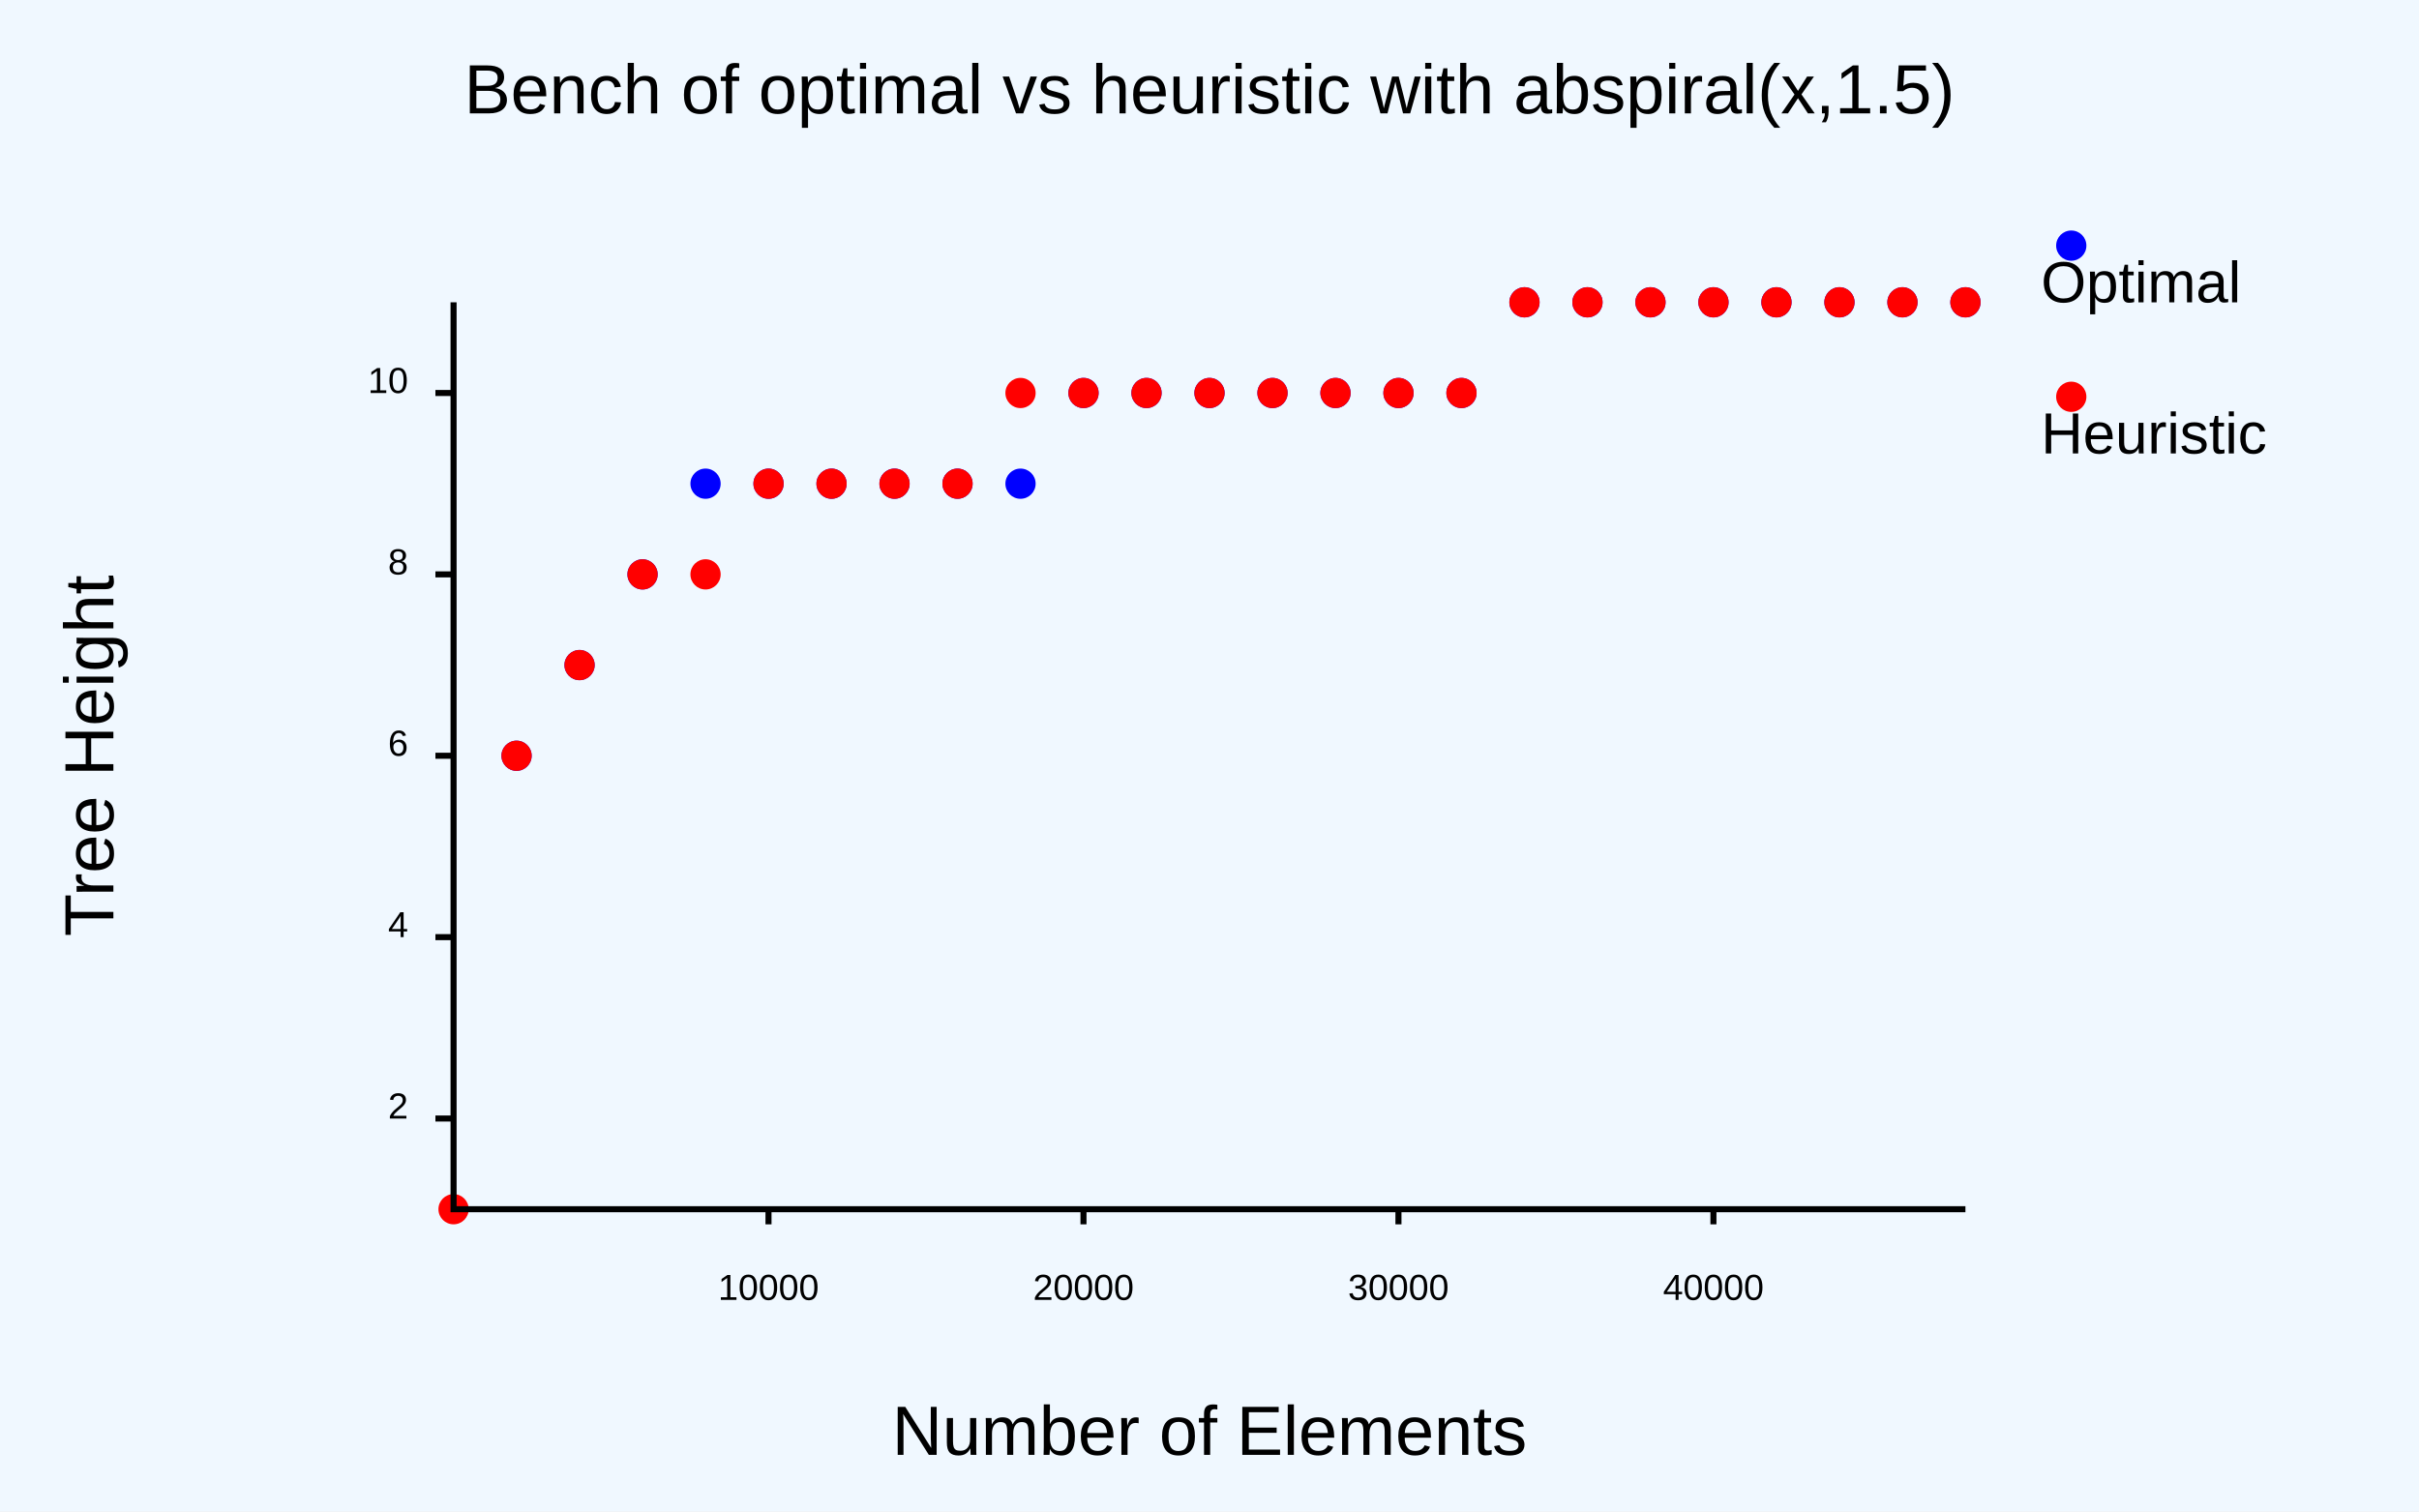
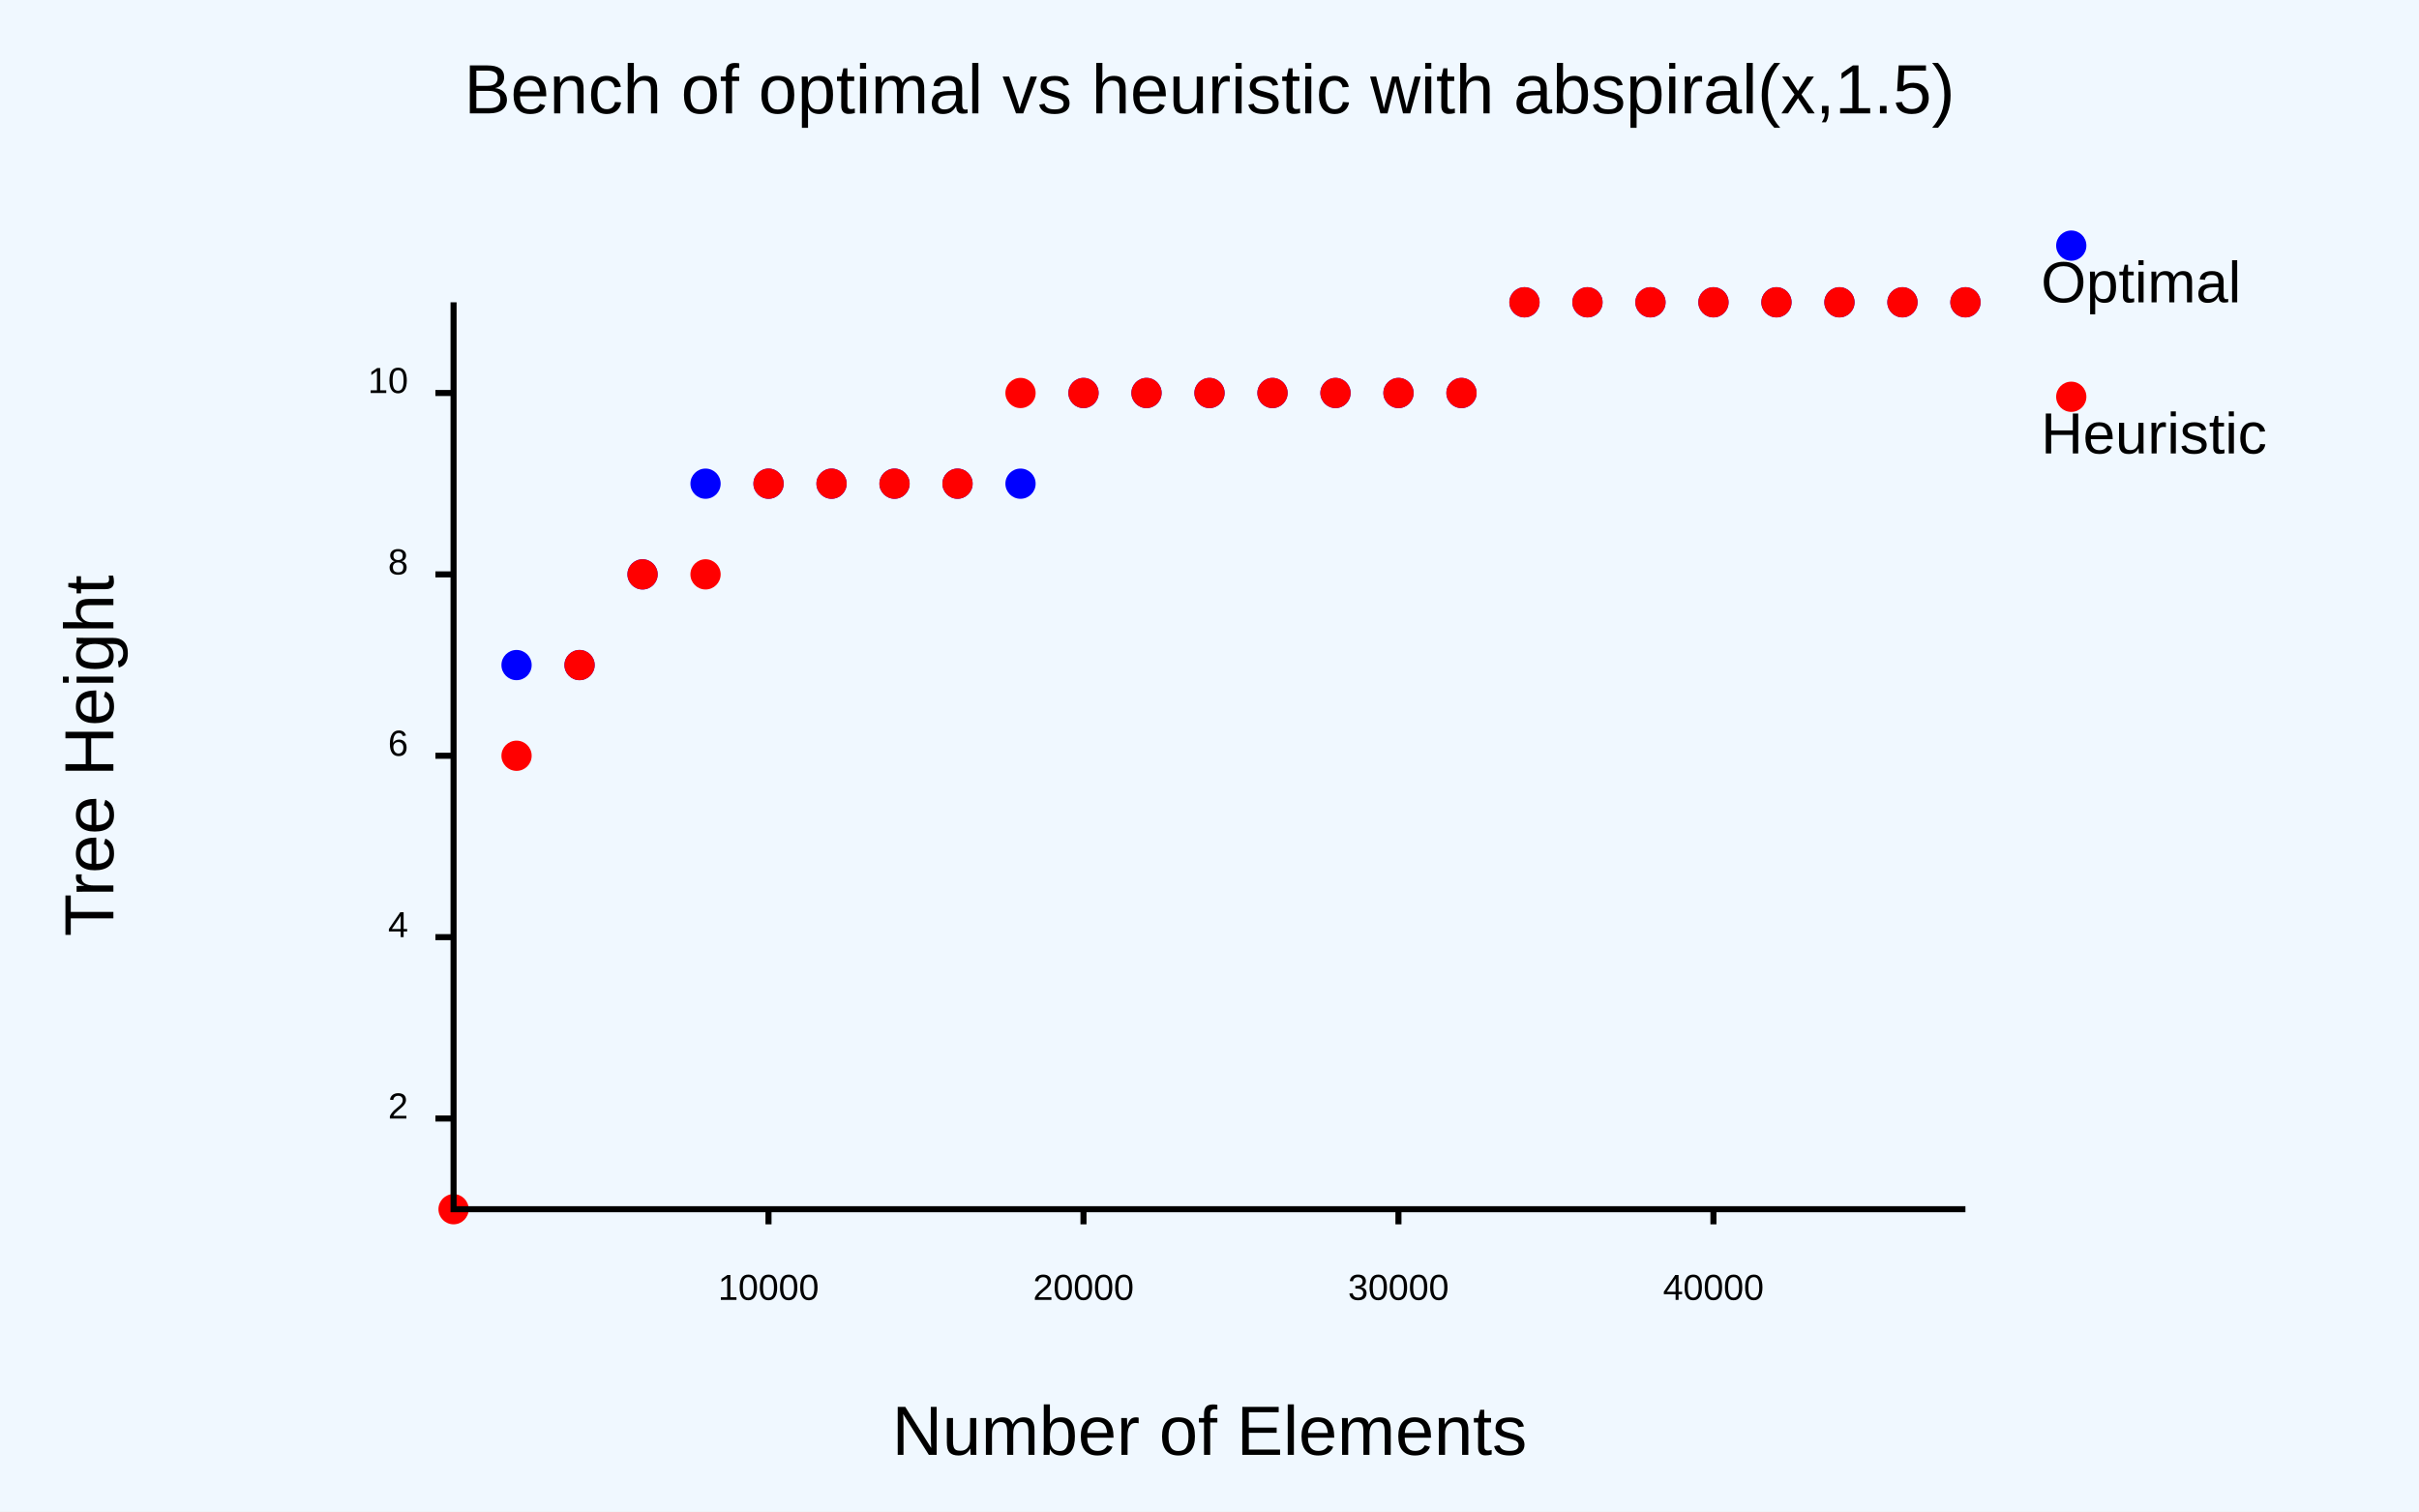
<svg xmlns="http://www.w3.org/2000/svg" class="poloto" width="800" height="500" viewBox="0 0 800 500">
  <style>.poloto {
                    font-family: "Arial";
                    stroke-width:2;
                    }
                    .poloto_text{fill: var(--poloto_fg_color,black);  }
                    .poloto_axis_lines{stroke: var(--poloto_fg_color,black);stoke-width:3;fill:none}
                    .poloto_background{fill: var(--poloto_bg_color,aliceblue); }
                    .poloto0stroke{stroke:  var(--poloto_color0,blue); }
                    .poloto1stroke{stroke:  var(--poloto_color1,red); }
                    .poloto2stroke{stroke:  var(--poloto_color2,green); }
                    .poloto3stroke{stroke:  var(--poloto_color3,gold); }
                    .poloto4stroke{stroke:  var(--poloto_color4,aqua); }
                    .poloto5stroke{stroke:  var(--poloto_color5,brown); }
                    .poloto6stroke{stroke:  var(--poloto_color6,lime); }
                    .poloto7stroke{stroke:  var(--poloto_color7,chocolate); }
                    .poloto0fill{fill:var(--poloto_color0,blue);}
                    .poloto1fill{fill:var(--poloto_color1,red);}
                    .poloto2fill{fill:var(--poloto_color2,green);}
                    .poloto3fill{fill:var(--poloto_color3,gold);}
                    .poloto4fill{fill:var(--poloto_color4,aqua);}
                    .poloto5fill{fill:var(--poloto_color5,brown);}
                    .poloto6fill{fill:var(--poloto_color6,lime);}
                    .poloto7fill{fill:var(--poloto_color7,chocolate);}</style>
  <rect class="poloto_background" fill="white" x="0" y="0" width="800" height="500" />
  <line class="poloto_axis_lines" stroke="black" x1="254.156" x2="254.156" y1="400" y2="405" />
  <text class="poloto_text" alignment-baseline="start" text-anchor="middle" x="254.156" y="430">10000</text>
  <line class="poloto_axis_lines" stroke="black" x1="358.323" x2="358.323" y1="400" y2="405" />
  <text class="poloto_text" alignment-baseline="start" text-anchor="middle" x="358.323" y="430">20000</text>
  <line class="poloto_axis_lines" stroke="black" x1="462.49" x2="462.49" y1="400" y2="405" />
  <text class="poloto_text" alignment-baseline="start" text-anchor="middle" x="462.49" y="430">30000</text>
  <line class="poloto_axis_lines" stroke="black" x1="566.656" x2="566.656" y1="400" y2="405" />
  <text class="poloto_text" alignment-baseline="start" text-anchor="middle" x="566.656" y="430">40000</text>
  <line class="poloto_axis_lines" stroke="black" x1="150" x2="144" y1="370" y2="370" />
  <text class="poloto_text" alignment-baseline="middle" text-anchor="end" x="135" y="370">2</text>
  <line class="poloto_axis_lines" stroke="black" x1="150" x2="144" y1="310" y2="310" />
  <text class="poloto_text" alignment-baseline="middle" text-anchor="end" x="135" y="310">4</text>
  <line class="poloto_axis_lines" stroke="black" x1="150" x2="144" y1="250" y2="250" />
  <text class="poloto_text" alignment-baseline="middle" text-anchor="end" x="135" y="250">6</text>
  <line class="poloto_axis_lines" stroke="black" x1="150" x2="144" y1="190" y2="190" />
  <text class="poloto_text" alignment-baseline="middle" text-anchor="end" x="135" y="190">8</text>
  <line class="poloto_axis_lines" stroke="black" x1="150" x2="144" y1="130" y2="130" />
  <text class="poloto_text" alignment-baseline="middle" text-anchor="end" x="135" y="130">10</text>
  <text class="poloto_text" alignment-baseline="middle" text-anchor="start" font-size="large" x="675" y="100">Optimal</text>
  <circle class="poloto0fill" cx="685" cy="81.25" r="5" />
  <g class="poloto0fill">
-     <circle cx="170.833" cy="250" r="5" />
+     <circle cx="170.833" cy="220" r="5" />
    <circle cx="191.667" cy="220" r="5" />
    <circle cx="212.5" cy="190" r="5" />
    <circle cx="233.333" cy="160" r="5" />
    <circle cx="254.167" cy="160" r="5" />
    <circle cx="275" cy="160" r="5" />
    <circle cx="295.833" cy="160" r="5" />
    <circle cx="316.667" cy="160" r="5" />
    <circle cx="337.5" cy="160" r="5" />
    <circle cx="358.333" cy="130" r="5" />
    <circle cx="379.167" cy="130" r="5" />
    <circle cx="400" cy="130" r="5" />
    <circle cx="420.833" cy="130" r="5" />
    <circle cx="441.667" cy="130" r="5" />
    <circle cx="462.5" cy="130" r="5" />
    <circle cx="483.333" cy="130" r="5" />
    <circle cx="504.167" cy="100" r="5" />
    <circle cx="525" cy="100" r="5" />
    <circle cx="545.833" cy="100" r="5" />
    <circle cx="566.667" cy="100" r="5" />
    <circle cx="587.5" cy="100" r="5" />
    <circle cx="608.333" cy="100" r="5" />
    <circle cx="629.167" cy="100" r="5" />
    <circle cx="650" cy="100" r="5" />
  </g>
  <text class="poloto_text" alignment-baseline="middle" text-anchor="start" font-size="large" x="675" y="150">Heuristic</text>
  <circle class="poloto1fill" cx="685" cy="131.25" r="5" />
  <g class="poloto1fill">
    <circle cx="150" cy="400" r="5" />
    <circle cx="170.833" cy="250" r="5" />
    <circle cx="191.667" cy="220" r="5" />
    <circle cx="212.5" cy="190" r="5" />
    <circle cx="233.333" cy="190" r="5" />
    <circle cx="254.167" cy="160" r="5" />
    <circle cx="275" cy="160" r="5" />
    <circle cx="295.833" cy="160" r="5" />
    <circle cx="316.667" cy="160" r="5" />
    <circle cx="337.5" cy="130" r="5" />
    <circle cx="358.333" cy="130" r="5" />
    <circle cx="379.167" cy="130" r="5" />
    <circle cx="400" cy="130" r="5" />
    <circle cx="420.833" cy="130" r="5" />
    <circle cx="441.667" cy="130" r="5" />
    <circle cx="462.5" cy="130" r="5" />
    <circle cx="483.333" cy="130" r="5" />
    <circle cx="504.167" cy="100" r="5" />
    <circle cx="525" cy="100" r="5" />
    <circle cx="545.833" cy="100" r="5" />
    <circle cx="566.667" cy="100" r="5" />
    <circle cx="587.5" cy="100" r="5" />
    <circle cx="608.333" cy="100" r="5" />
    <circle cx="629.167" cy="100" r="5" />
    <circle cx="650" cy="100" r="5" />
  </g>
  <text class="poloto_text" alignment-baseline="start" text-anchor="middle" font-size="x-large" x="400" y="37.5">Bench of optimal vs heuristic with abspiral(x,1.5)</text>
  <text class="poloto_text" alignment-baseline="start" text-anchor="middle" font-size="x-large" x="400" y="481.25">Number of Elements</text>
  <text class="poloto_text" alignment-baseline="start" text-anchor="middle" font-size="x-large" transform="rotate(-90,37.5,250)" x="37.5" y="250">Tree Height</text>
  <path stroke="black" fill="none" class="poloto_axis_lines" d=" M 150 100 L 150 400 L 650 400" />
</svg>
